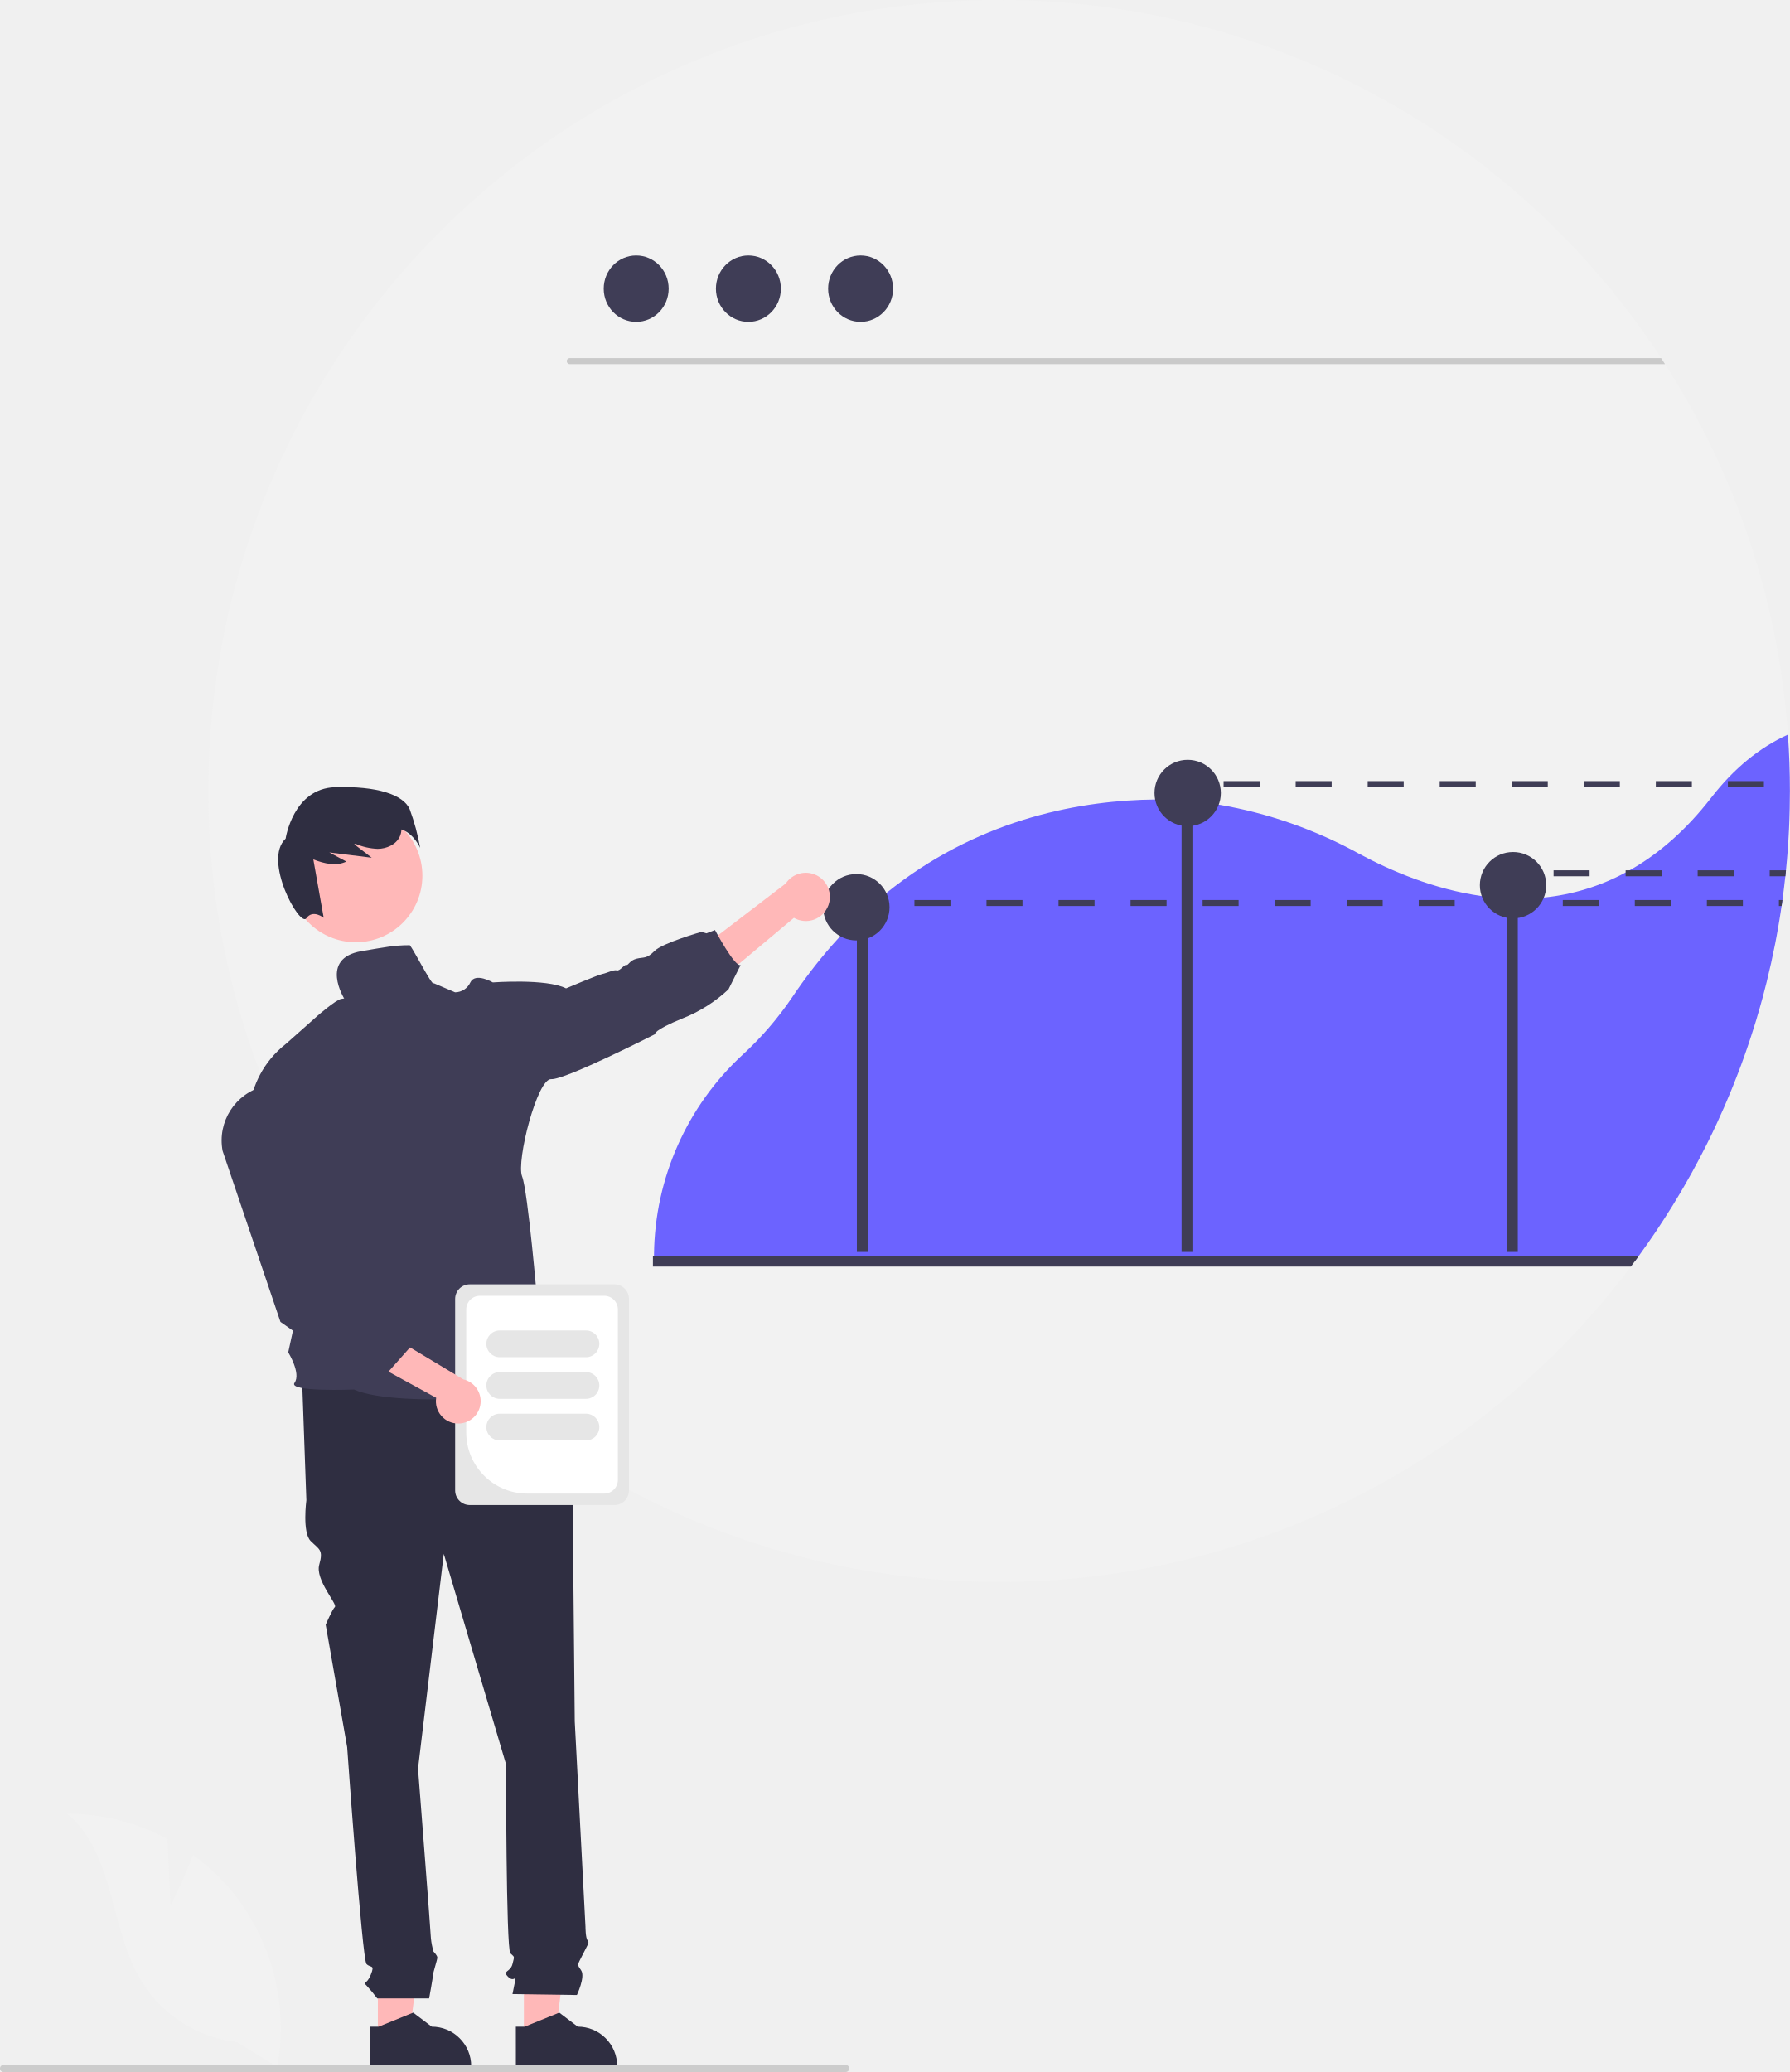
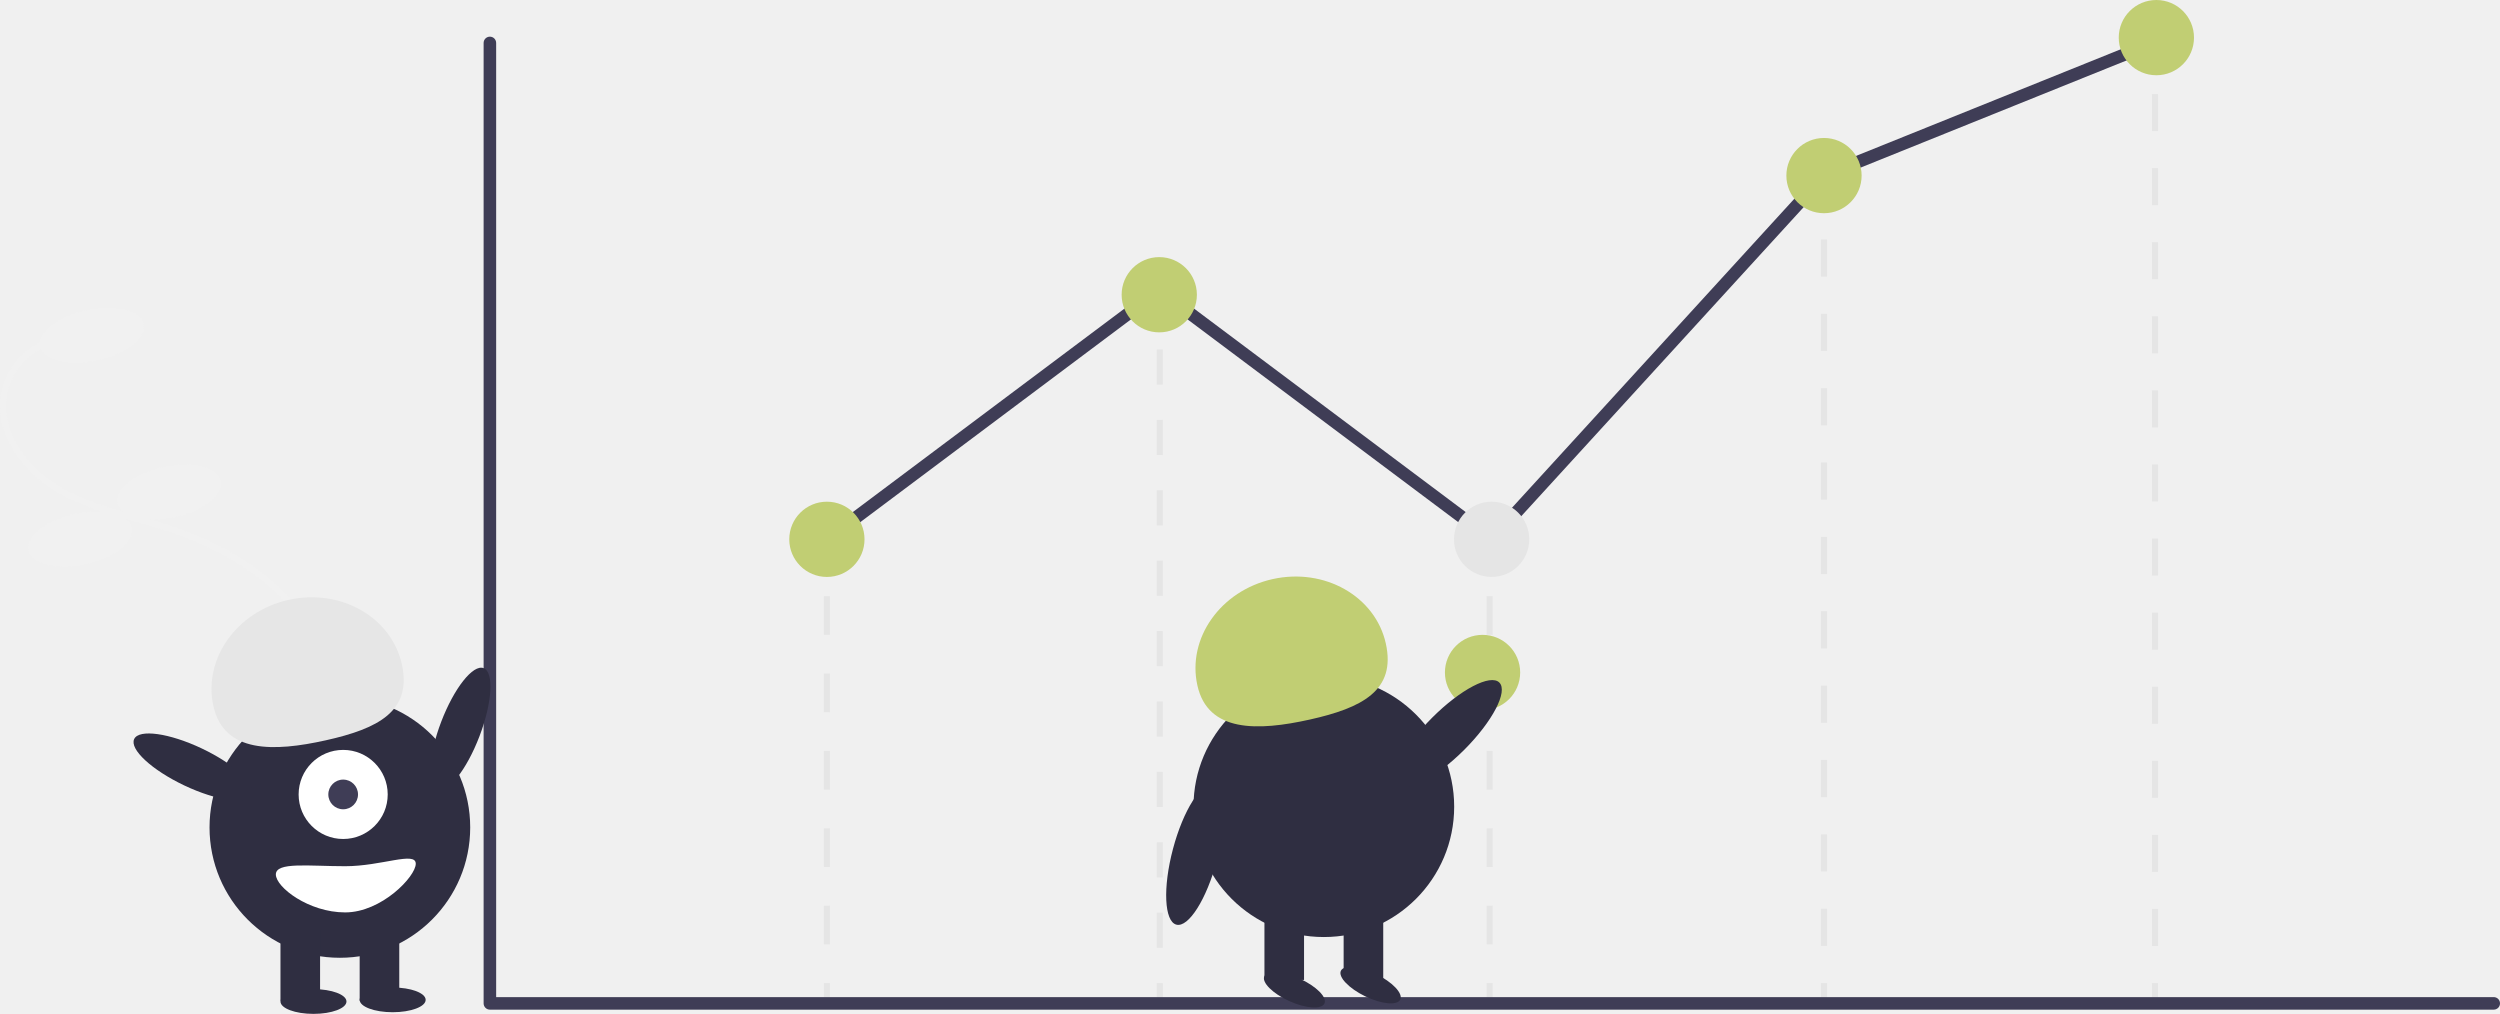
- <svg xmlns="http://www.w3.org/2000/svg" data-name="Layer 1" width="602.107" height="696.919" viewBox="0 0 602.107 696.919">
-   <path d="M901.053,367.541q0,2.97-.07,5.93c-.02,1.29-.06,2.58-.11,3.87-.01.37-.02.73-.04,1.1q-.045,1.065-.09,2.1-.33,6.915-1.02,13.73c-.02.22-.04.44-.06.65-.05.45-.09.9-.15,1.35-.14,1.35-.29,2.7-.46,4.03-.11.9-.22,1.79-.34,2.69-.06.43-.12.86-.17,1.28-.07.47-.13.93-.2,1.39-.03.2-.06.4-.09.61-.1.68-.2,1.37-.31,2.05-.13.89-.27,1.77-.42,2.66q-.21,1.32-.45,2.64c-.15.88-.31,1.76-.47,2.64-.16.89-.33,1.77-.5,2.65q-1.29,6.54-2.88,12.97-.63,2.505-1.29,5-1.095,4.05-2.31,8.06c-.23.74-.46,1.48-.69,2.21-.26.84-.53,1.68-.8,2.51-.27.84-.54,1.67-.82,2.5-.28.83-.56,1.66-.85,2.49-.28.82-.57,1.65-.87,2.47-.29.83-.59,1.65-.89,2.47-.31.82-.61,1.64-.92,2.45q-.93,2.46-1.91,4.87c-.32.81-.65,1.62-.99,2.42q-1.995,4.83-4.18,9.55c-.32.7-.64,1.4-.97,2.09-.22.46-.43.91-.65,1.37-.37.76-.73,1.51-1.1,2.26-.37.76-.75,1.53-1.14,2.3q-1.155,2.28-2.35,4.55c-.79,1.51-1.6,3.02-2.43,4.51s-1.67,2.98-2.52,4.45c-.43.74-.86,1.48-1.29,2.21q-2.595,4.395-5.36,8.69-2.745,4.275-5.67,8.45c-.97,1.39-1.96,2.78-2.96,4.15-.4.55-.8,1.09-1.2,1.63-.49.68-1,1.35-1.51,2.02a265.809,265.809,0,0,1-382.97,44.18q-4.38-3.66-8.6-7.5a267.376,267.376,0,0,1-46.71-55.98c-1.61-2.59-3.19-5.21-4.71-7.85a264.766,264.766,0,0,1-35.51-132.87c0-146.91,119.09-266,266-266a265.777,265.777,0,0,1,222.68,120.44c.44.67.88,1.35,1.32,2.03a264.422,264.422,0,0,1,41.33,124.62Q901.058,357.991,901.053,367.541Z" transform="translate(-298.9467 -101.5407)" fill="#f2f2f2" />
-   <path d="M859.053,224.011h-368.45a1.015,1.015,0,0,1,0-2.03h367.13C858.173,222.651,858.613,223.331,859.053,224.011Z" transform="translate(-298.9467 -101.5407)" fill="#cacaca" />
-   <ellipse cx="214.01" cy="97.09" rx="10.925" ry="11.169" fill="#3f3d56" />
-   <ellipse cx="251.753" cy="97.09" rx="10.925" ry="11.169" fill="#3f3d56" />
-   <ellipse cx="289.495" cy="97.09" rx="10.925" ry="11.169" fill="#3f3d56" />
-   <path d="M900.383,348.631c-9.61,4.37-18.22,11.43-25.74,21.14-8.69,11.23-18,19.14-27.51,24.5-.45.25-.89.49-1.34.73a73.528,73.528,0,0,1-27.51,8.43,83.499,83.499,0,0,1-8.76.42c-1.22-.01-2.44-.04-3.65-.1-2.87-.14-5.71-.42-8.5-.82-16.02-2.28-30.51-8.44-41.24-14.23a150.088,150.088,0,0,0-47.21-16.52q-4.44-.735-8.86-1.15c-1.22-.12-2.43-.21-3.64-.29q-4.455-.3-8.9-.28c-1.52.01-3.03.04-4.55.1-25.54,1-58.85,8.28-88.72,33.71-.4.34-.79.68-1.19,1.02-.37.32-.74.65-1.11.98a149.143,149.143,0,0,0-13.34,13.47,169.09,169.09,0,0,0-13.2,17.25,110.056,110.056,0,0,1-16.64,19.3,92.677,92.677,0,0,0-29.82,67.12v.5c-.01.54-.01,1.09-.01,1.63h330.13c.4-.54.8-1.08,1.19-1.63,1-1.37,1.99-2.76,2.96-4.15q2.925-4.17,5.67-8.45,2.775-4.29,5.36-8.69c.43-.73.86-1.47,1.29-2.21.85-1.47,1.69-2.96,2.52-4.45s1.64-3,2.43-4.51q1.2-2.265,2.35-4.55c.39-.77.77-1.54,1.14-2.3.37-.75.73-1.5,1.1-2.26.22-.46.43-.91.65-1.37.33-.69.65-1.39.97-2.09q2.19-4.725,4.18-9.55c.34-.8.67-1.61.99-2.42q.975-2.415,1.91-4.87c.31-.81.61-1.63.92-2.45.3-.82.6-1.64.89-2.47.3-.82.59-1.65.87-2.47.29-.83.57-1.66.85-2.49.28-.83.55-1.66.82-2.5.27-.83.54-1.67.8-2.51.23-.73.46-1.47.69-2.21q1.215-4.005,2.31-8.06.66-2.49,1.29-5,1.59-6.42,2.88-12.97c.17-.88.34-1.76.5-2.65.16-.88.32-1.76.47-2.64q.24-1.32.45-2.64c.15-.89.29-1.77.42-2.66.11-.68.21-1.37.31-2.05.03-.21.06-.41.09-.61.07-.47.13-.93.19-1.39.06-.43.12-.86.18-1.28.12-.9.23-1.79.34-2.69.17-1.33.32-2.68.46-4.03h.01c.04-.45.09-.9.14-1.35.02-.21.04-.43.06-.65q.69-6.81,1.02-13.73.045-1.035.09-2.1c.02-.37.03-.73.04-1.1.05-1.29.09-2.58.11-3.87q.075-2.955.07-5.93Q901.053,358.001,900.383,348.631Z" transform="translate(-298.9467 -101.5407)" fill="#6c63ff" />
-   <rect x="288.244" y="314.155" width="3.648" height="106.939" fill="#3f3d56" />
-   <rect x="397.473" y="264.211" width="3.648" height="156.883" fill="#3f3d56" />
-   <rect x="506.927" y="297.047" width="3.648" height="124.047" fill="#3f3d56" />
-   <circle cx="399.522" cy="266.726" r="11.161" fill="#3f3d56" />
-   <circle cx="508.976" cy="297.737" r="11.161" fill="#3f3d56" />
-   <circle cx="288.069" cy="305.155" r="11.161" fill="#3f3d56" />
-   <path d="M850.263,523.911c-.4.55-.8,1.09-1.2,1.63-.49.68-1,1.35-1.51,2.02h-328.97v-3.65Z" transform="translate(-298.9467 -101.5407)" fill="#3f3d56" />
-   <polygon points="127.115 685.125 137.686 685.125 142.715 644.349 127.113 644.35 127.115 685.125" fill="#ffb8b8" />
-   <path d="M453.563,787.101a13.14,13.14,0,0,0-4.3-2.89,13.412,13.412,0,0,0-5.08-1l-6.23-4.72-.33.13-11.28,4.59h-2.98v13.7h34.09v-.43A13.16,13.16,0,0,0,453.563,787.101Z" transform="translate(-298.9467 -101.5407)" fill="#2f2e41" />
-   <polygon points="176.228 685.125 186.799 685.125 191.828 644.349 176.226 644.35 176.228 685.125" fill="#ffb8b8" />
-   <path d="M502.683,787.101a13.077,13.077,0,0,0-4.31-2.89,13.336,13.336,0,0,0-5.08-1l-6.22-4.72-.34.14-11.28,4.58h-2.98l.01,13.7h34.08v-.43A13.192,13.192,0,0,0,502.683,787.101Z" transform="translate(-298.9467 -101.5407)" fill="#2f2e41" />
-   <path d="M483.625,563.522,400.566,565.689l1.444,40.446s-1.444,10.834,1.444,13.723,4.333,2.889,2.889,7.945,6.187,13.313,5.26,14.24-3.094,5.983-3.094,5.983l7.222,41.168s5.056,71.503,6.5,72.947,2.889,0,1.444,3.611-2.889,2.167-1.444,3.611a53.192,53.192,0,0,1,3.611,4.333h17.462s1.317-7.222,1.317-7.945,1.444-5.056,1.444-5.778-1.277-1.999-1.277-1.999a23.761,23.761,0,0,1-.89-4.501c0-1.444-4.333-57.058-4.333-57.058l8.667-72.225,20.945,70.78s0,62.113,1.444,63.558,1.444.722.722,3.611-3.611,2.167-1.444,4.333,2.889-1.444,2.167,2.167l-.722,3.611,21.667.31s2.889-6.088,1.444-8.255-1.358-1.575.404-5.121,2.485-4.268,1.762-4.99-.722-4.564-.722-4.564l-3.611-69.106s-.722-72.947-.722-75.114a7.204,7.204,0,0,1,.6-3.249v-2.941l-2.767-10.421Z" transform="translate(-298.9467 -101.5407)" fill="#2f2e41" />
-   <path d="M577.621,405.998a8.065,8.065,0,0,1-11.61,4.261l-36.054,30.205-1.959-14.764,35.264-26.995a8.109,8.109,0,0,1,14.359,7.293Z" transform="translate(-298.9467 -101.5407)" fill="#ffb8b8" />
-   <circle cx="119.696" cy="294.534" r="22.39" fill="#ffb8b8" />
-   <path d="M436.794,373.792c-2.084-4.968-11.017-7.918-25.153-7.474s-16.611,17.301-16.611,17.301c-7.786,7.257,4.784,29.914,6.965,26.79,2.181-3.124,5.842-.171,5.842-.171l-3.489-19.627c3.685,1.418,7.648,2.369,11.114.718l-5.743-3.071,14.278,1.777-5.888-4.53c.143-.047.285-.096.428-.144a20.924,20.924,0,0,0,7.46,1.694c3.002-.022,6.192-1.429,7.45-4.155a6.139,6.139,0,0,0,.533-2.376c4.139,1.344,6.313,6.193,6.313,6.193A76.403,76.403,0,0,0,436.794,373.792Z" transform="translate(-298.9467 -101.5407)" fill="#2f2e41" />
-   <path d="M436.565,419.465c-5,0-8.22.69-16,2-14.36,2.42-5.76,16.065-5.76,16.065s.65-.33-1.11,0-7.76,5.52-7.76,5.52l-10.73,9.53c-16.17,12.69-12.55,32.49-12.55,32.49l23.58,23.73-10.33,47.61s4.39,7.07,2.12,10.24,20,2.26,20,2.26c15.37,6.85,69.52,1.06,69.52,1.06-.75-1.96-8-17.15-8-17.15,3.15-5.44.15-13.3.15-13.3s-3.13-37.18-5.13-42.32,5.12-32.99,9.8-32.69,34.91-15.12,34.91-15.12-.76-1.21,9.22-5.29a48.911,48.911,0,0,0,15.49-9.77l4.1-8.19c-1.97.76-8.62-11.78-8.62-11.78l-2.9,1.105-1.68-.485s-13.11,3.73-15.79,6.45-3.58,1.96-6,2.57-2.72,2.31-3.48,2.12-2.11,2.11-3.17,1.81-3.33.91-4.84,1.21-12.24,4.84-12.24,4.84c-6.64-3.36-24.64-2-24.64-2s-5.89-3.47-7.56,0a5.69,5.69,0,0,1-5.13,3.33l-7.18-3.07C444.438,433.763,436.606,417.887,436.565,419.465Z" transform="translate(-298.9467 -101.5407)" fill="#3f3d56" />
-   <path d="M356.278,742.531l-.998-22.434a72.455,72.455,0,0,0-33.796-8.555c16.231,13.27,14.203,38.851,25.208,56.697a43.582,43.582,0,0,0,31.959,20.14l13.583,8.316A73.03,73.03,0,0,0,376.842,737.516a70.543,70.543,0,0,0-12.964-12.046C360.624,734.048,356.278,742.531,356.278,742.531Z" transform="translate(-298.9467 -101.5407)" fill="#f2f2f2" />
-   <path d="M298.947,797.269a1.186,1.186,0,0,0,1.19,1.19h283.29a1.19,1.19,0,1,0,0-2.38h-283.29A1.187,1.187,0,0,0,298.947,797.269Z" transform="translate(-298.9467 -101.5407)" fill="#ccc" />
-   <rect x="289.494" y="302.729" width="6" height="2" fill="#3f3d56" />
-   <path d="M606.553,404.271v2h12.12v-2Zm24.24,0v2h12.11v-2Zm24.23,0v2h12.12v-2Zm24.23,0v2h12.12v-2Zm24.24,0v2h12.11v-2Zm24.23,0v2h12.12v-2Zm24.23,0v2h12.12v-2Zm24.24,0v2h12.11v-2Zm24.23,0v2h12.12v-2Zm24.23,0v2h12.12v-2Zm24.23,0v2h12.12v-2Zm24.24,0v2h12.11v-2Zm24.23,0v2h.9c.03-.21.06-.41.09-.61.07-.46.13-.92.2-1.39Z" transform="translate(-298.9467 -101.5407)" fill="#3f3d56" />
-   <rect x="393.494" y="262.729" width="6" height="2" fill="#3f3d56" />
-   <path d="M710.553,364.271v2h12.12v-2Zm24.24,0v2h12.11v-2Zm24.23,0v2h12.12v-2Zm24.23,0v2h12.12v-2Zm24.24,0v2h12.11v-2Zm24.23,0v2h12.12v-2Zm24.23,0v2h12.12v-2Zm24.24,0v2h12.11v-2Z" transform="translate(-298.9467 -101.5407)" fill="#3f3d56" />
-   <rect x="504.494" y="292.729" width="6" height="2" fill="#3f3d56" />
-   <path d="M821.553,394.271v2h12.12v-2Zm24.24,0v2h12.11v-2Zm24.23,0v2h12.12v-2Zm24.23,0v2h5.27c.04-.45.09-.9.14-1.35.02-.21.04-.43.06-.65Z" transform="translate(-298.9467 -101.5407)" fill="#3f3d56" />
-   <path d="M452.053,602.85V538.44a4.923,4.923,0,0,1,4.917-4.917h48.643a4.923,4.923,0,0,1,4.917,4.917v64.409a4.923,4.923,0,0,1-4.917,4.917H456.97A4.923,4.923,0,0,1,452.053,602.85Z" transform="translate(-298.9467 -101.5407)" fill="#e6e6e6" />
-   <path d="M455.785,583.395V541.987a4.61,4.61,0,0,1,4.605-4.605h41.805a4.61,4.61,0,0,1,4.605,4.605v57.316a4.61,4.61,0,0,1-4.605,4.605H476.297A20.536,20.536,0,0,1,455.785,583.395Z" transform="translate(-298.9467 -101.5407)" fill="#fff" />
-   <path d="M462.553,553.541a4.505,4.505,0,0,1,4.5-4.5h29a4.5,4.5,0,1,1,0,9h-29A4.505,4.505,0,0,1,462.553,553.541Z" transform="translate(-298.9467 -101.5407)" fill="#e6e6e6" />
-   <path d="M462.553,567.541a4.505,4.505,0,0,1,4.5-4.5h29a4.5,4.5,0,1,1,0,9h-29A4.505,4.505,0,0,1,462.553,567.541Z" transform="translate(-298.9467 -101.5407)" fill="#e6e6e6" />
-   <path d="M462.553,581.541a4.505,4.505,0,0,1,4.5-4.5h29a4.5,4.5,0,1,1,0,9h-29A4.505,4.505,0,0,1,462.553,581.541Z" transform="translate(-298.9467 -101.5407)" fill="#e6e6e6" />
-   <path d="M453.202,580.349a7.483,7.483,0,0,1-7.528-8.659l-41.53-22.739,12.155-6.574,38.486,23.114a7.524,7.524,0,0,1-1.582,14.858Z" transform="translate(-298.9467 -101.5407)" fill="#ffb8b8" />
-   <path d="M429.053,563.541l-14.727-2.616-5.273-4.384-3.546-1.806-12.223-8.579-.036-.108-19.421-57.41a18.804,18.804,0,0,1,13.915-21.737h0a18.784,18.784,0,0,1,23.168,15.86l6.25,49.203,10.361,10.7,4.533.878,1.043,4.881,3.957,6.119Z" transform="translate(-298.9467 -101.5407)" fill="#3f3d56" />
+ <svg xmlns="http://www.w3.org/2000/svg" data-name="Layer 1" width="826.063" height="335.01" viewBox="0 0 826.063 335.01">
+   <path d="M266.565,572.513l-1.301-1.518c11.009-9.435,24.711-21.177,29.839-36.697,5.056-15.299,1.253-33.769-9.925-48.202-9.512-12.284-24.201-21.957-42.477-27.974-3.605-1.187-7.348-2.241-10.967-3.261-8.749-2.464-17.796-5.013-25.809-9.671-11.035-6.415-21.059-19.016-18.575-32.706a23.856,23.856,0,0,1,17.156-18.508l.532,1.928a21.861,21.861,0,0,0-15.723,16.951c-2.308,12.722,7.183,24.541,17.615,30.606,7.793,4.53,16.716,7.044,25.346,9.474,3.64,1.025,7.405,2.086,11.051,3.286,18.656,6.142,33.675,16.048,43.432,28.648,11.579,14.952,15.504,34.132,10.243,50.055C291.699,550.974,277.763,562.917,266.565,572.513Z" transform="translate(-186.9683 -282.495)" fill="#f1f1f1" />
+   <ellipse cx="217.327" cy="393.296" rx="17.5" ry="8.5" transform="translate(-265.1243 -227.7288) rotate(-12.19172)" fill="#f1f1f1" />
+   <ellipse cx="242.838" cy="445.076" rx="17.5" ry="8.5" transform="translate(-275.4842 -221.1736) rotate(-12.19172)" fill="#f1f1f1" />
+   <ellipse cx="213.46" cy="460.631" rx="17.5" ry="8.5" transform="translate(-279.4317 -227.0268) rotate(-12.19172)" fill="#f1f1f1" />
+   <rect x="272.226" y="178.204" width="2" height="6" fill="#e5e5e5" />
+   <path d="M461.194,594.539h-2V581.755h2Zm0-25.568h-2V556.187h2Zm0-25.568h-2V530.619h2Zm0-25.568h-2V505.05h2Zm0-25.568h-2V479.483h2Z" transform="translate(-186.9683 -282.495)" fill="#e5e5e5" />
+   <rect x="272.226" y="324.828" width="2" height="6" fill="#e5e5e5" />
+   <rect x="491.226" y="178.204" width="2" height="6" fill="#e5e5e5" />
+   <path d="M680.194,594.539h-2V581.755h2Zm0-25.568h-2V556.187h2Zm0-25.568h-2V530.619h2Zm0-25.568h-2V505.05h2Zm0-25.568h-2V479.483h2Z" transform="translate(-186.9683 -282.495)" fill="#e5e5e5" />
+   <rect x="491.226" y="324.828" width="2" height="6" fill="#e5e5e5" />
+   <rect x="601.695" y="60.828" width="2" height="6" fill="#e5e5e5" />
+   <path d="M790.664,595.037h-2V582.752h2Zm0-24.571h-2V558.18h2Zm0-24.572h-2V533.609h2Zm0-24.571h-2V509.037h2Zm0-24.571h-2V484.466h2Zm0-24.572h-2V459.894h2Zm0-24.571h-2V435.323h2Zm0-24.571h-2V410.752h2Zm0-24.572h-2V386.18h2Zm0-24.571h-2V361.609h2Z" transform="translate(-186.9683 -282.495)" fill="#e5e5e5" />
+   <rect x="601.695" y="324.828" width="2" height="6" fill="#e5e5e5" />
+   <rect x="711.063" y="12.828" width="2" height="6" fill="#e5e5e5" />
+   <path d="M900.032,595.083h-2V582.843h2Zm0-24.48h-2V558.363h2Zm0-24.48h-2V533.883h2Zm0-24.48h-2V509.403h2Zm0-24.48h-2V484.923h2Zm0-24.48h-2V460.443h2Zm0-24.48h-2V435.963h2Zm0-24.48h-2V411.483h2Zm0-24.48h-2V387.003h2Zm0-24.48h-2V362.523h2Zm0-24.48h-2V338.043h2Zm0-24.48h-2V313.563h2Z" transform="translate(-186.9683 -282.495)" fill="#e5e5e5" />
+   <rect x="711.063" y="324.828" width="2" height="6" fill="#e5e5e5" />
+   <rect x="382.226" y="97.828" width="2" height="6" fill="#e5e5e5" />
+   <path d="M571.194,595.692h-2V584.06h2Zm0-23.263h-2V560.797h2Zm0-23.263h-2V537.534h2Zm0-23.263h-2V514.271h2Zm0-23.263h-2V491.008h2Zm0-23.263h-2V467.744h2Zm0-23.263h-2V444.481h2Zm0-23.263h-2V421.218h2Zm0-23.263h-2V397.955h2Z" transform="translate(-186.9683 -282.495)" fill="#e5e5e5" />
+   <rect x="382.226" y="324.828" width="2" height="6" fill="#e5e5e5" />
+   <path d="M1010.96,616.109H348.839a2.072,2.072,0,0,1-2.072-2.072V296.682a2.072,2.072,0,0,1,4.144,0V611.965h660.049a2.072,2.072,0,1,1,0,4.144Z" transform="translate(-186.9683 -282.495)" fill="#3f3d56" />
+   <polygon points="493.134 180.989 383.049 98.534 274.468 179.862 271.983 176.545 383.049 93.355 492.61 175.418 601.484 56.274 601.921 56.097 711.744 11.848 713.293 15.693 603.907 59.765 493.134 180.989" fill="#3f3d56" />
+   <circle cx="273.226" cy="178.204" r="12.433" fill="#c1ce73" />
+   <circle cx="383.049" cy="97.39" r="12.433" fill="#c1ce73" />
+   <circle cx="492.872" cy="178.204" r="12.433" fill="#e5e5e5" />
+   <circle cx="489.872" cy="222.204" r="12.433" fill="#c1ce73" />
+   <circle cx="602.695" cy="58.02" r="12.433" fill="#c1ce73" />
+   <circle cx="712.518" cy="12.433" r="12.433" fill="#c1ce73" />
+   <ellipse cx="339.077" cy="523.38" rx="21.534" ry="6.76" transform="translate(-457.8379 370.7527) rotate(-69.08217)" fill="#2f2e41" />
+   <circle cx="112.301" cy="273.407" r="43.067" fill="#2f2e41" />
+   <rect x="92.676" y="307.207" width="13.084" height="23.442" fill="#2f2e41" />
+   <rect x="118.843" y="307.207" width="13.084" height="23.442" fill="#2f2e41" />
+   <ellipse cx="103.579" cy="330.921" rx="10.903" ry="4.089" fill="#2f2e41" />
+   <ellipse cx="129.746" cy="330.376" rx="10.903" ry="4.089" fill="#2f2e41" />
+   <circle cx="113.391" cy="262.504" r="14.719" fill="#fff" />
+   <circle cx="113.391" cy="262.504" r="4.906" fill="#3f3d56" />
+   <path d="M257.493,515.851c-3.477-15.574,7.639-31.31,24.829-35.149s33.944,5.675,37.422,21.249-7.915,21.318-25.105,25.156S260.97,531.425,257.493,515.851Z" transform="translate(-186.9683 -282.495)" fill="#e6e6e6" />
+   <ellipse cx="250.761" cy="535.919" rx="6.76" ry="21.534" transform="translate(-527.8833 250.3368) rotate(-64.62574)" fill="#2f2e41" />
+   <path d="M278.115,571.439c0,4.215,10.853,12.539,22.897,12.539s23.335-11.867,23.335-16.082-11.292.818-23.335.818S278.115,567.224,278.115,571.439Z" transform="translate(-186.9683 -282.495)" fill="#fff" />
+   <circle cx="437.431" cy="266.554" r="43.067" fill="#2f2e41" />
+   <rect x="417.805" y="300.353" width="13.084" height="23.442" fill="#2f2e41" />
+   <rect x="443.972" y="300.353" width="13.084" height="23.442" fill="#2f2e41" />
+   <ellipse cx="614.676" cy="609.563" rx="4.089" ry="10.903" transform="translate(-380.9887 635.9419) rotate(-65.66457)" fill="#2f2e41" />
+   <ellipse cx="639.844" cy="608.018" rx="4.089" ry="10.903" transform="translate(-373.5444 635.5476) rotate(-64.10219)" fill="#2f2e41" />
+   <path d="M582.622,508.997c-3.477-15.574,7.639-31.31,24.829-35.149s33.944,5.675,37.422,21.249-7.915,21.318-25.105,25.156S586.1,524.571,582.622,508.997Z" transform="translate(-186.9683 -282.495)" fill="#c1ce73" />
+   <ellipse cx="665.503" cy="524.928" rx="23.892" ry="7.501" transform="translate(-363.1885 342.1587) rotate(-45.0221)" fill="#2f2e41" />
+   <ellipse cx="581.797" cy="564.928" rx="23.892" ry="7.501" transform="translate(-300.4362 699.8503) rotate(-75.1366)" fill="#2f2e41" />
</svg>
